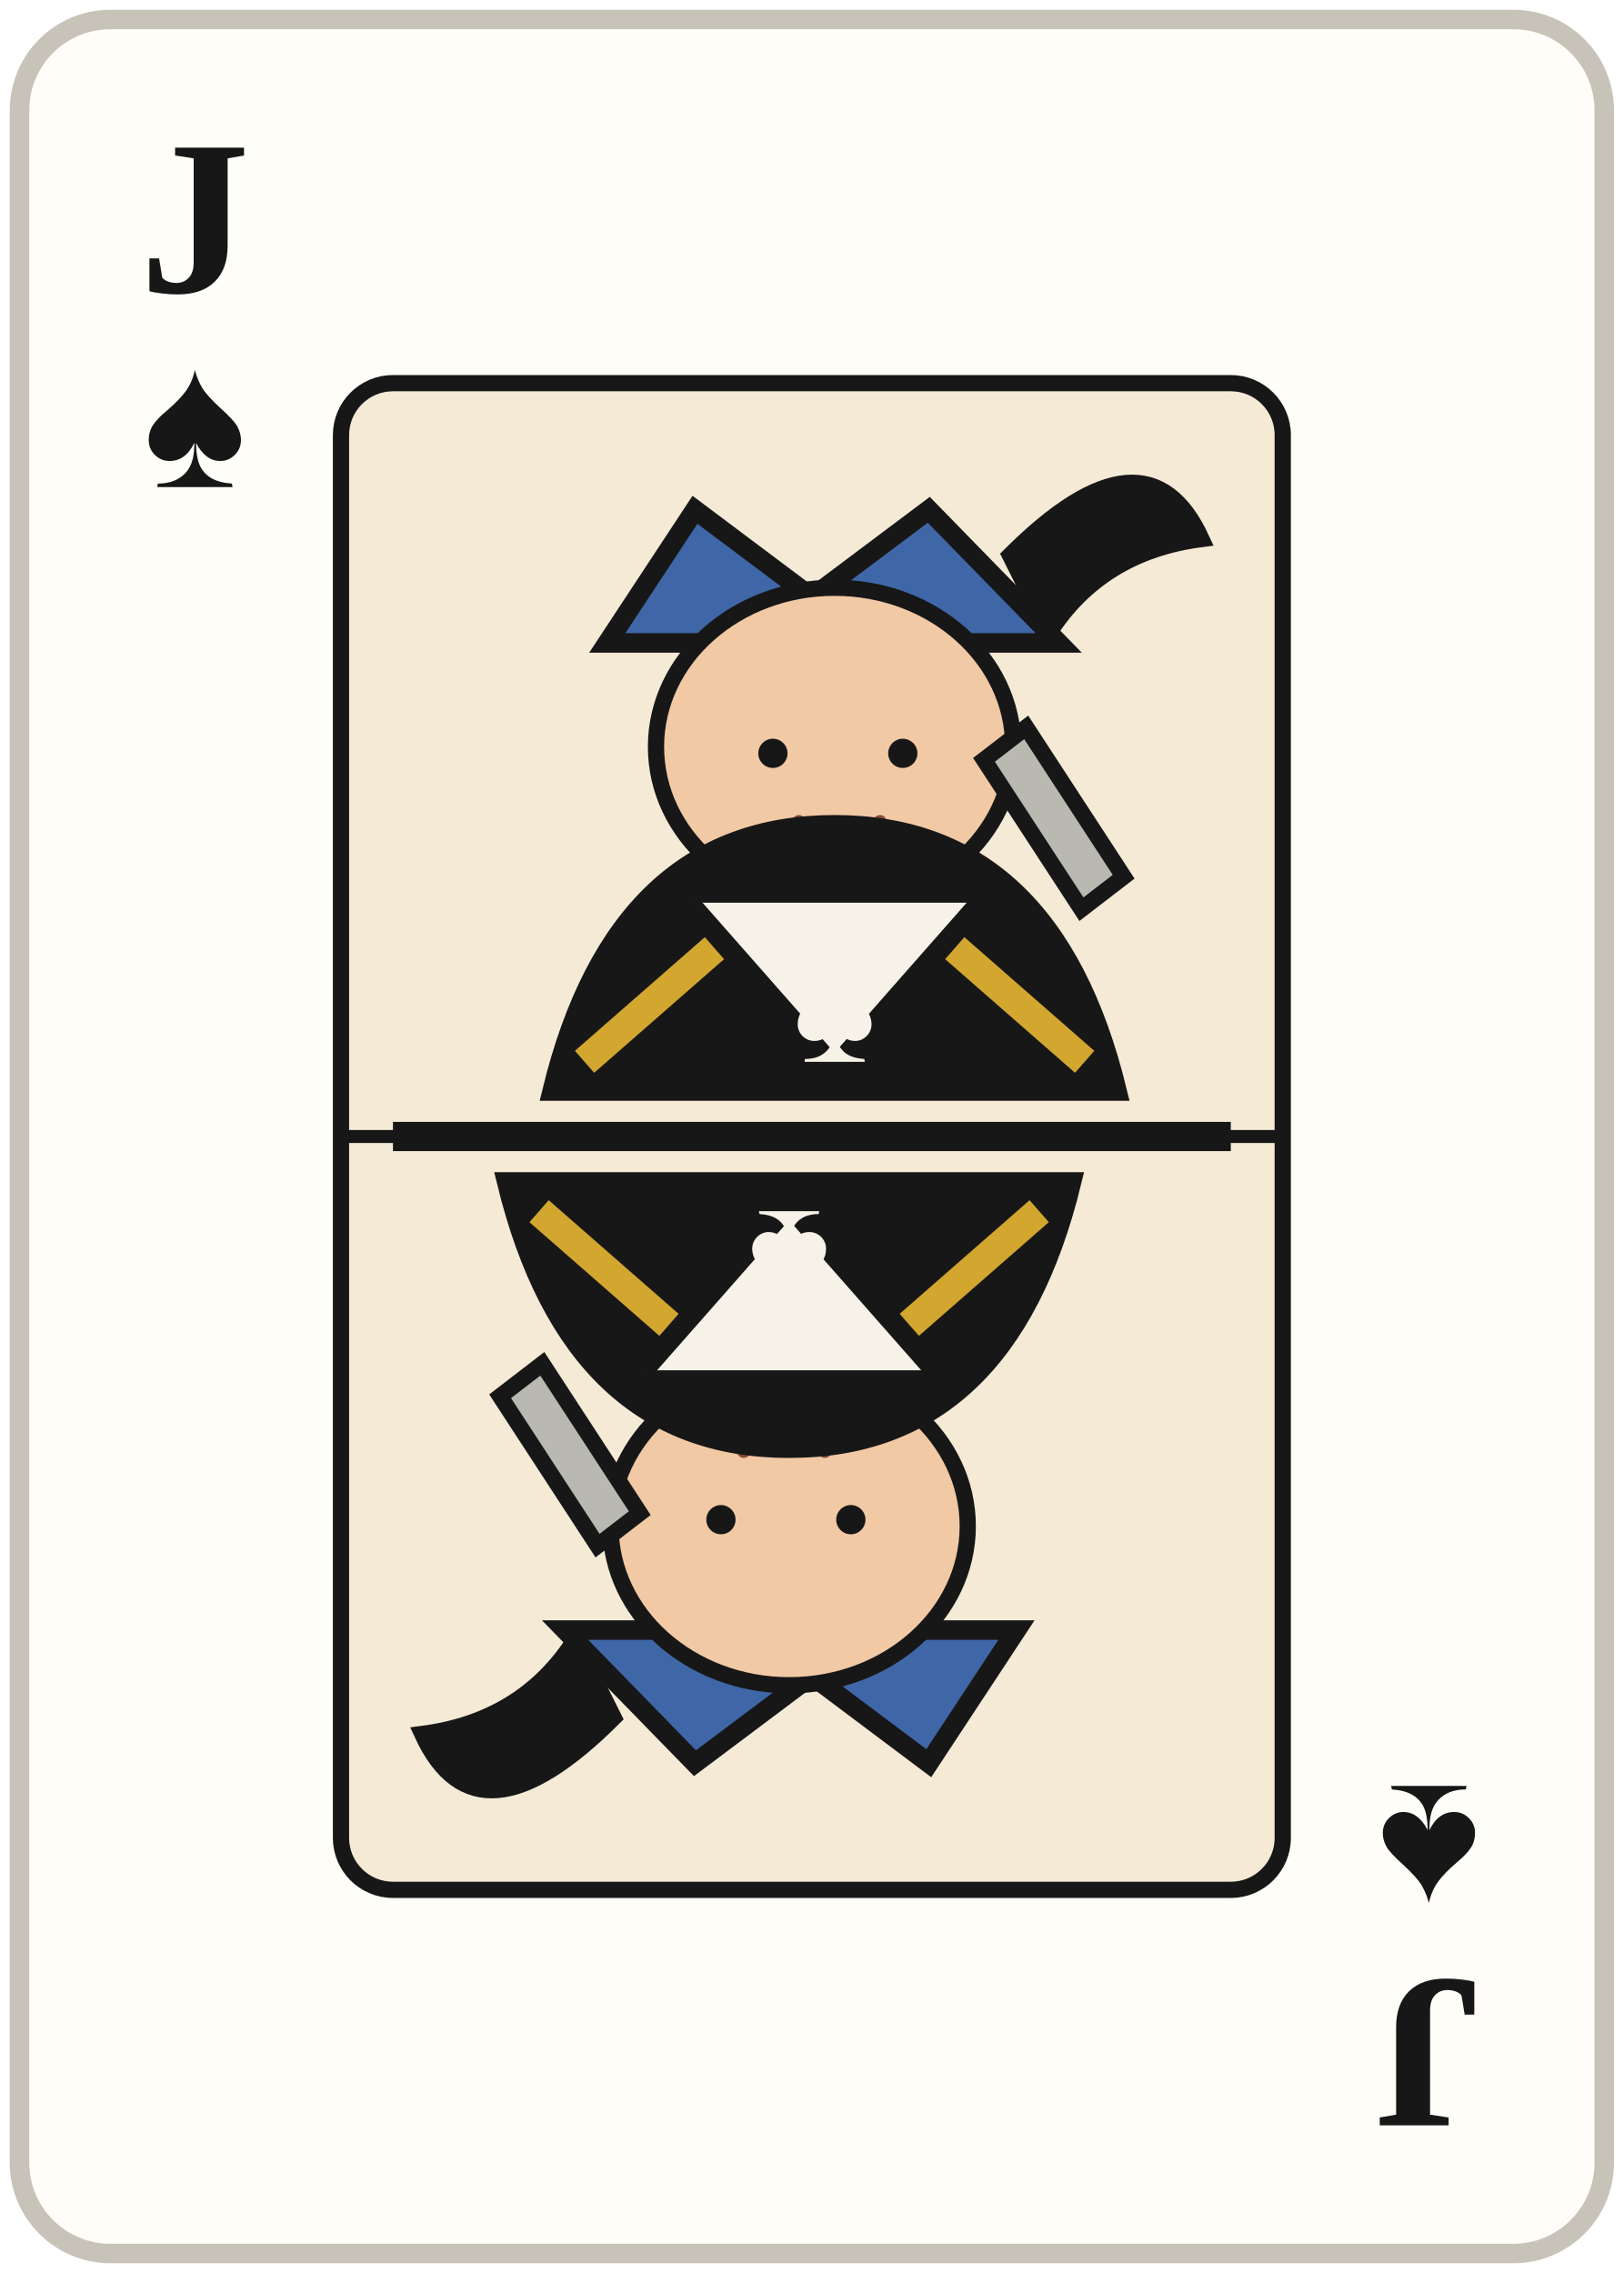
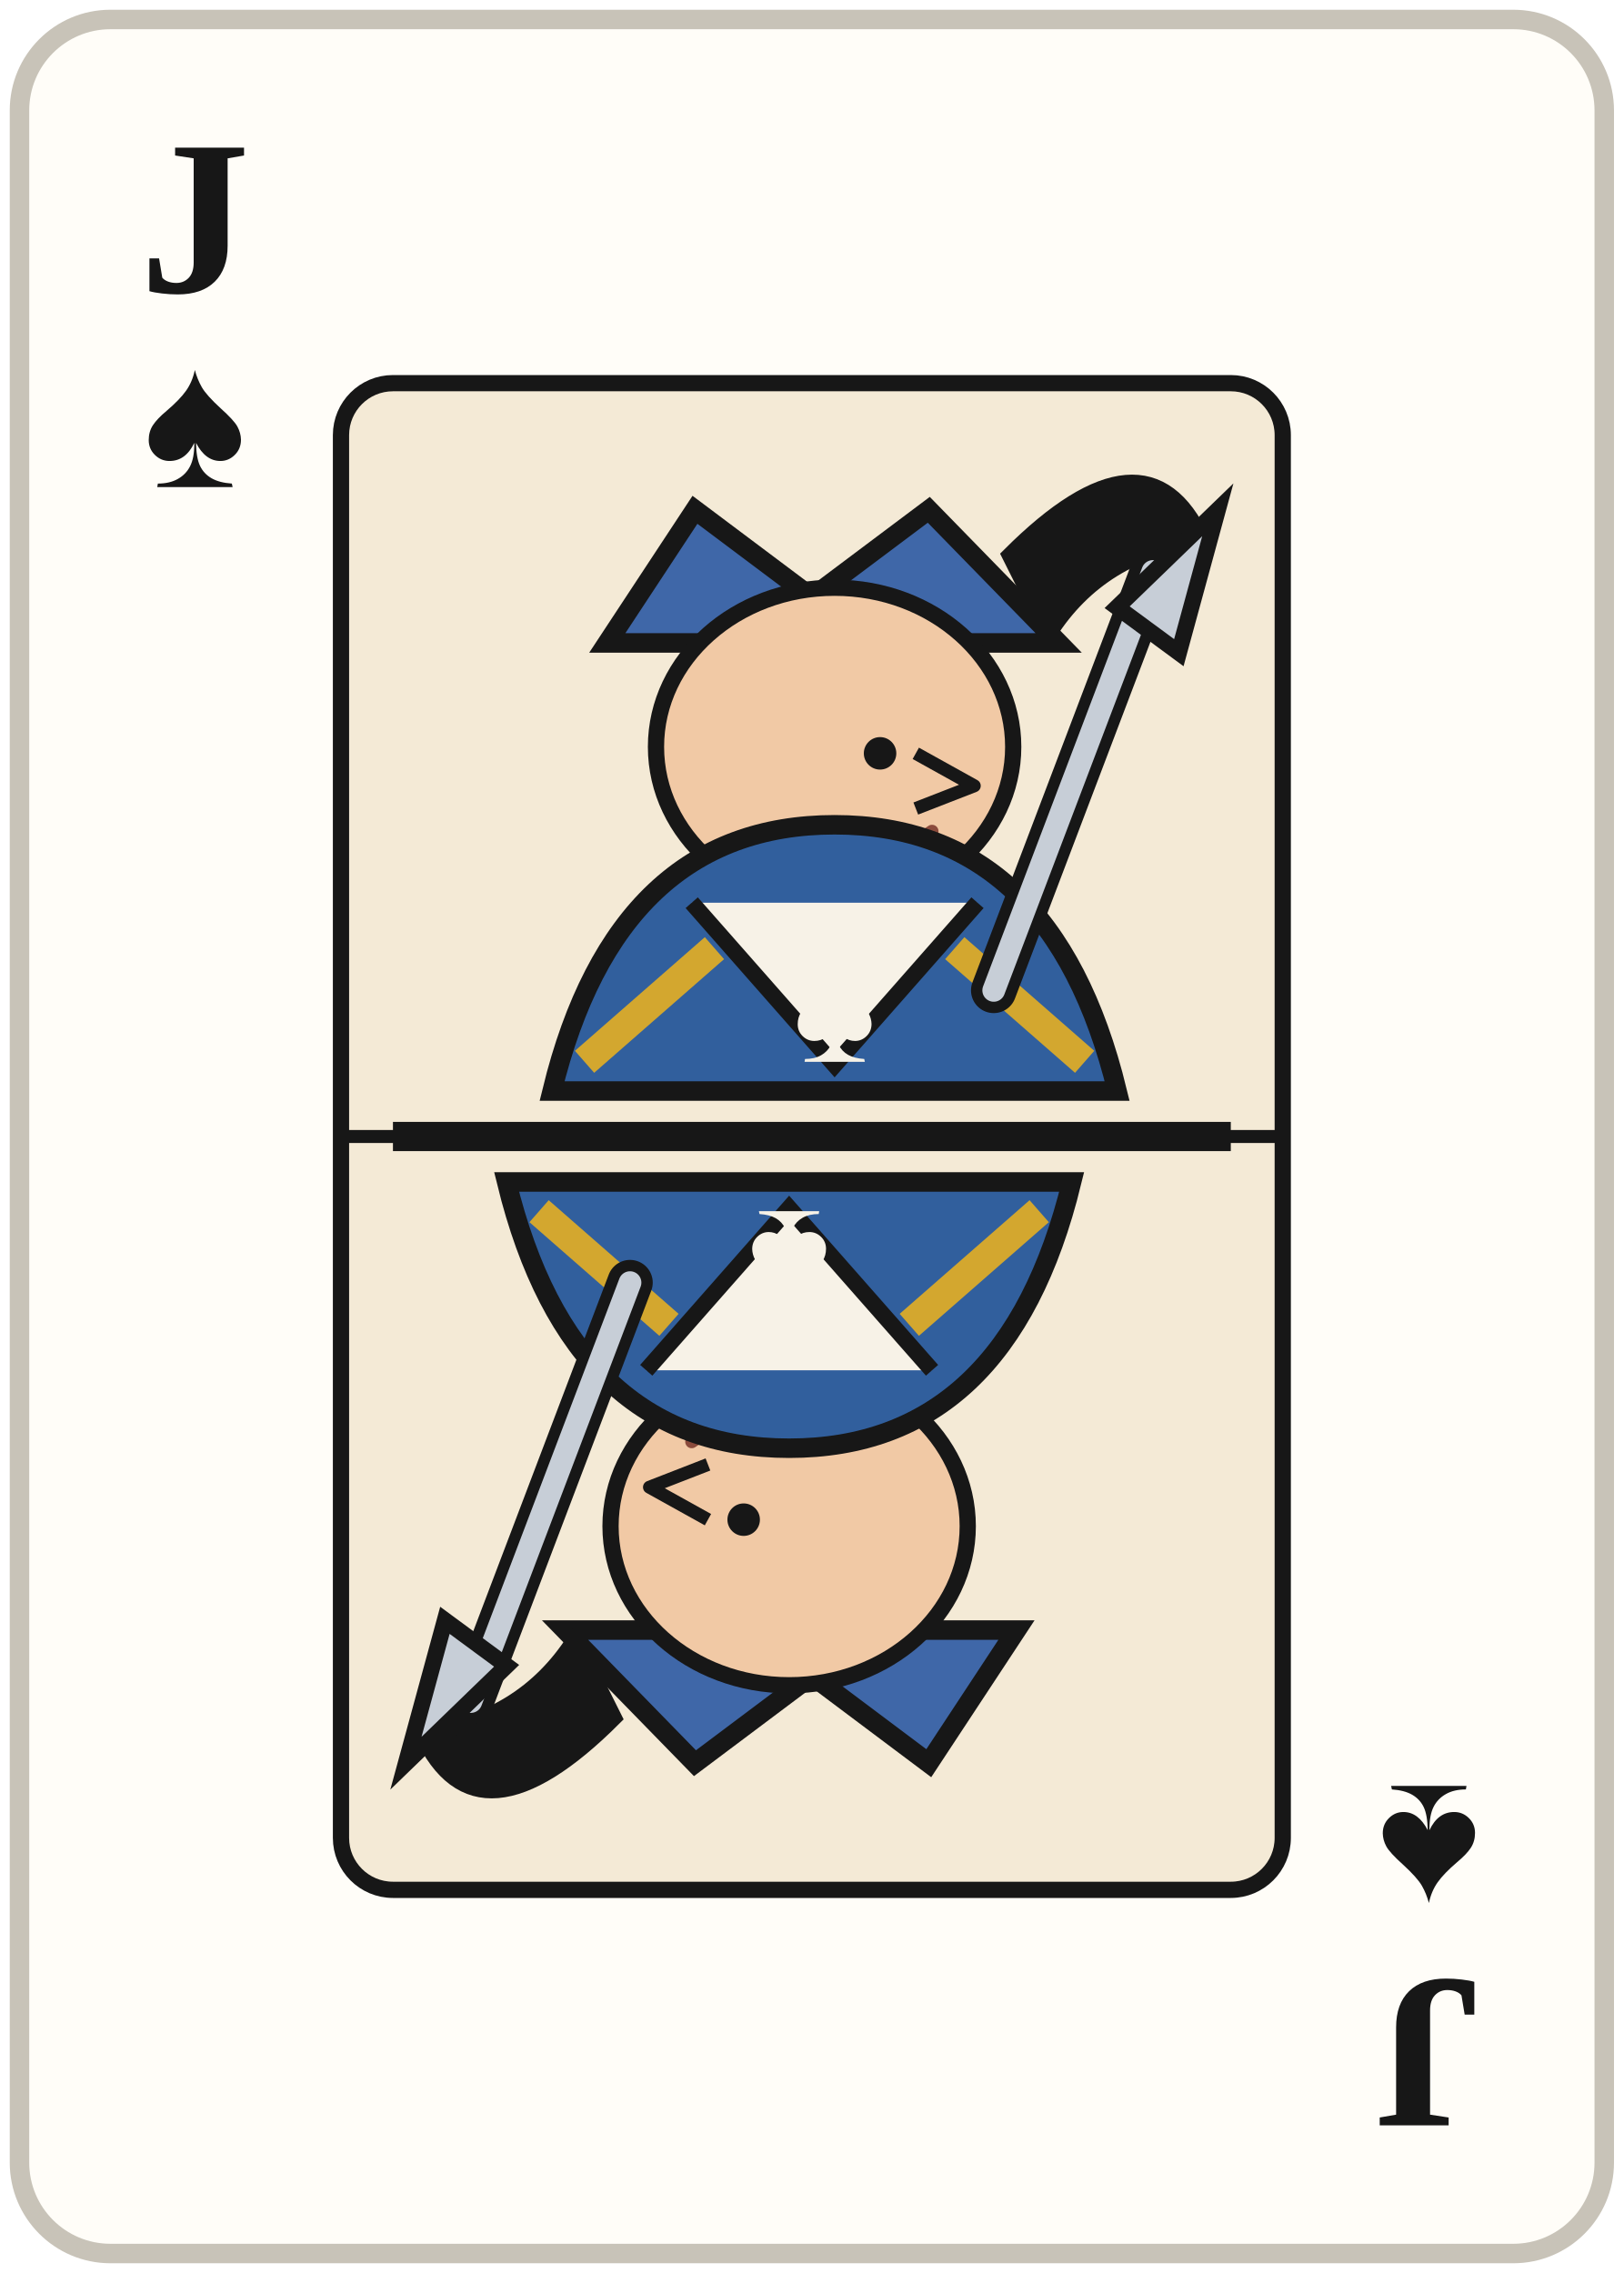
<svg xmlns="http://www.w3.org/2000/svg" width="500" height="700" viewBox="0 0 500 700">
  <rect x="6" y="6" width="488" height="688" rx="28" fill="#fffdf8" stroke="#c8c3b8" stroke-width="6" />
  <g fill="#171717" text-anchor="middle" font-family="Georgia, 'Times New Roman', serif">
    <text x="60" y="90" font-size="68" font-weight="700">J</text>
    <text x="60" y="150" font-size="60">♠</text>
  </g>
  <g transform="rotate(180 250 350)" fill="#171717" text-anchor="middle" font-family="Georgia, 'Times New Roman', serif">
    <text x="60" y="90" font-size="68" font-weight="700">J</text>
    <text x="60" y="150" font-size="60">♠</text>
  </g>
  <defs>
    <clipPath id="court-window">
      <rect x="105" y="118" width="290" height="464" rx="16" />
    </clipPath>
  </defs>
  <rect x="105" y="118" width="290" height="464" rx="16" fill="#f4ead6" stroke="#171717" stroke-width="5" />
  <g clip-path="url(#court-window)">
    <g>
      <path d="M187 198 214 157 250 184 286 157 326 198Z" fill="#3f67a8" stroke="#171717" stroke-width="6" />
      <path d="M311 171q42-42 59-5-31 4-47 29Z" fill="#171717" stroke="#171717" stroke-width="5" />
      <path d="M216 218q13-45 91-9-30-7-48-25-18 22-43 34Z" fill="#51372b" />
      <ellipse cx="257" cy="230" rx="55" ry="49" fill="#f1c9a5" stroke="#171717" stroke-width="5" />
-       <circle cx="238" cy="232" r="4.5" fill="#171717" />
-       <circle cx="278" cy="232" r="4.5" fill="#171717" />
-       <path d="M246 253q12 9 25 0" fill="none" stroke="#8b4b3c" stroke-width="4" stroke-linecap="round" />
-       <path d="M170 336q20-82 87-82t87 82Z" fill="#171717" stroke="#171717" stroke-width="6" />
+       <circle cx="271" cy="232" r="5" fill="#171717" />
+       <path d="M282 232 300 242 282 249" fill="#f1c9a5" stroke="#171717" stroke-width="4" stroke-linejoin="round" />
+       <path d="M263 258q13 6 24-2" fill="none" stroke="#8b4b3c" stroke-width="4" stroke-linecap="round" />
+       <path d="M170 336q20-82 87-82t87 82Z" fill="#315f9d" stroke="#171717" stroke-width="6" />
      <path d="M213 278 257 328 301 278" fill="#f7f2e7" stroke="#171717" stroke-width="5" />
      <path d="M180 327 220 292M334 327 294 292" stroke="#d3a72f" stroke-width="9" />
-       <path d="M316 224 346 270 333 280 303 234Z" fill="#b9b9b2" stroke="#171717" stroke-width="5" />
+       <path d="M306 305 355 176" stroke="#171717" stroke-width="14" stroke-linecap="round" />
+       <path d="M306 305 355 176" stroke="#c7ced7" stroke-width="7" stroke-linecap="round" />
+       <path d="M344 187 375 157 363 201Z" fill="#c7ced7" stroke="#171717" stroke-width="5" />
      <text x="257" y="327" fill="#f7f2e7" text-anchor="middle" font-family="Georgia, 'Times New Roman', serif" font-size="48">♠</text>
    </g>
    <g transform="rotate(180 250 350)">
      <g>
        <path d="M187 198 214 157 250 184 286 157 326 198Z" fill="#3f67a8" stroke="#171717" stroke-width="6" />
        <path d="M311 171q42-42 59-5-31 4-47 29Z" fill="#171717" stroke="#171717" stroke-width="5" />
        <path d="M216 218q13-45 91-9-30-7-48-25-18 22-43 34Z" fill="#51372b" />
        <ellipse cx="257" cy="230" rx="55" ry="49" fill="#f1c9a5" stroke="#171717" stroke-width="5" />
-         <circle cx="238" cy="232" r="4.5" fill="#171717" />
-         <circle cx="278" cy="232" r="4.5" fill="#171717" />
-         <path d="M246 253q12 9 25 0" fill="none" stroke="#8b4b3c" stroke-width="4" stroke-linecap="round" />
-         <path d="M170 336q20-82 87-82t87 82Z" fill="#171717" stroke="#171717" stroke-width="6" />
+         <circle cx="271" cy="232" r="5" fill="#171717" />
+         <path d="M282 232 300 242 282 249" fill="#f1c9a5" stroke="#171717" stroke-width="4" stroke-linejoin="round" />
+         <path d="M263 258q13 6 24-2" fill="none" stroke="#8b4b3c" stroke-width="4" stroke-linecap="round" />
+         <path d="M170 336q20-82 87-82t87 82Z" fill="#315f9d" stroke="#171717" stroke-width="6" />
        <path d="M213 278 257 328 301 278" fill="#f7f2e7" stroke="#171717" stroke-width="5" />
        <path d="M180 327 220 292M334 327 294 292" stroke="#d3a72f" stroke-width="9" />
-         <path d="M316 224 346 270 333 280 303 234Z" fill="#b9b9b2" stroke="#171717" stroke-width="5" />
+         <path d="M306 305 355 176" stroke="#171717" stroke-width="14" stroke-linecap="round" />
+         <path d="M306 305 355 176" stroke="#c7ced7" stroke-width="7" stroke-linecap="round" />
+         <path d="M344 187 375 157 363 201Z" fill="#c7ced7" stroke="#171717" stroke-width="5" />
        <text x="257" y="327" fill="#f7f2e7" text-anchor="middle" font-family="Georgia, 'Times New Roman', serif" font-size="48">♠</text>
      </g>
    </g>
  </g>
  <path d="M105 350h290" stroke="#171717" stroke-width="4" />
  <path d="M121 350h258" stroke="#171717" stroke-width="9" />
</svg>
